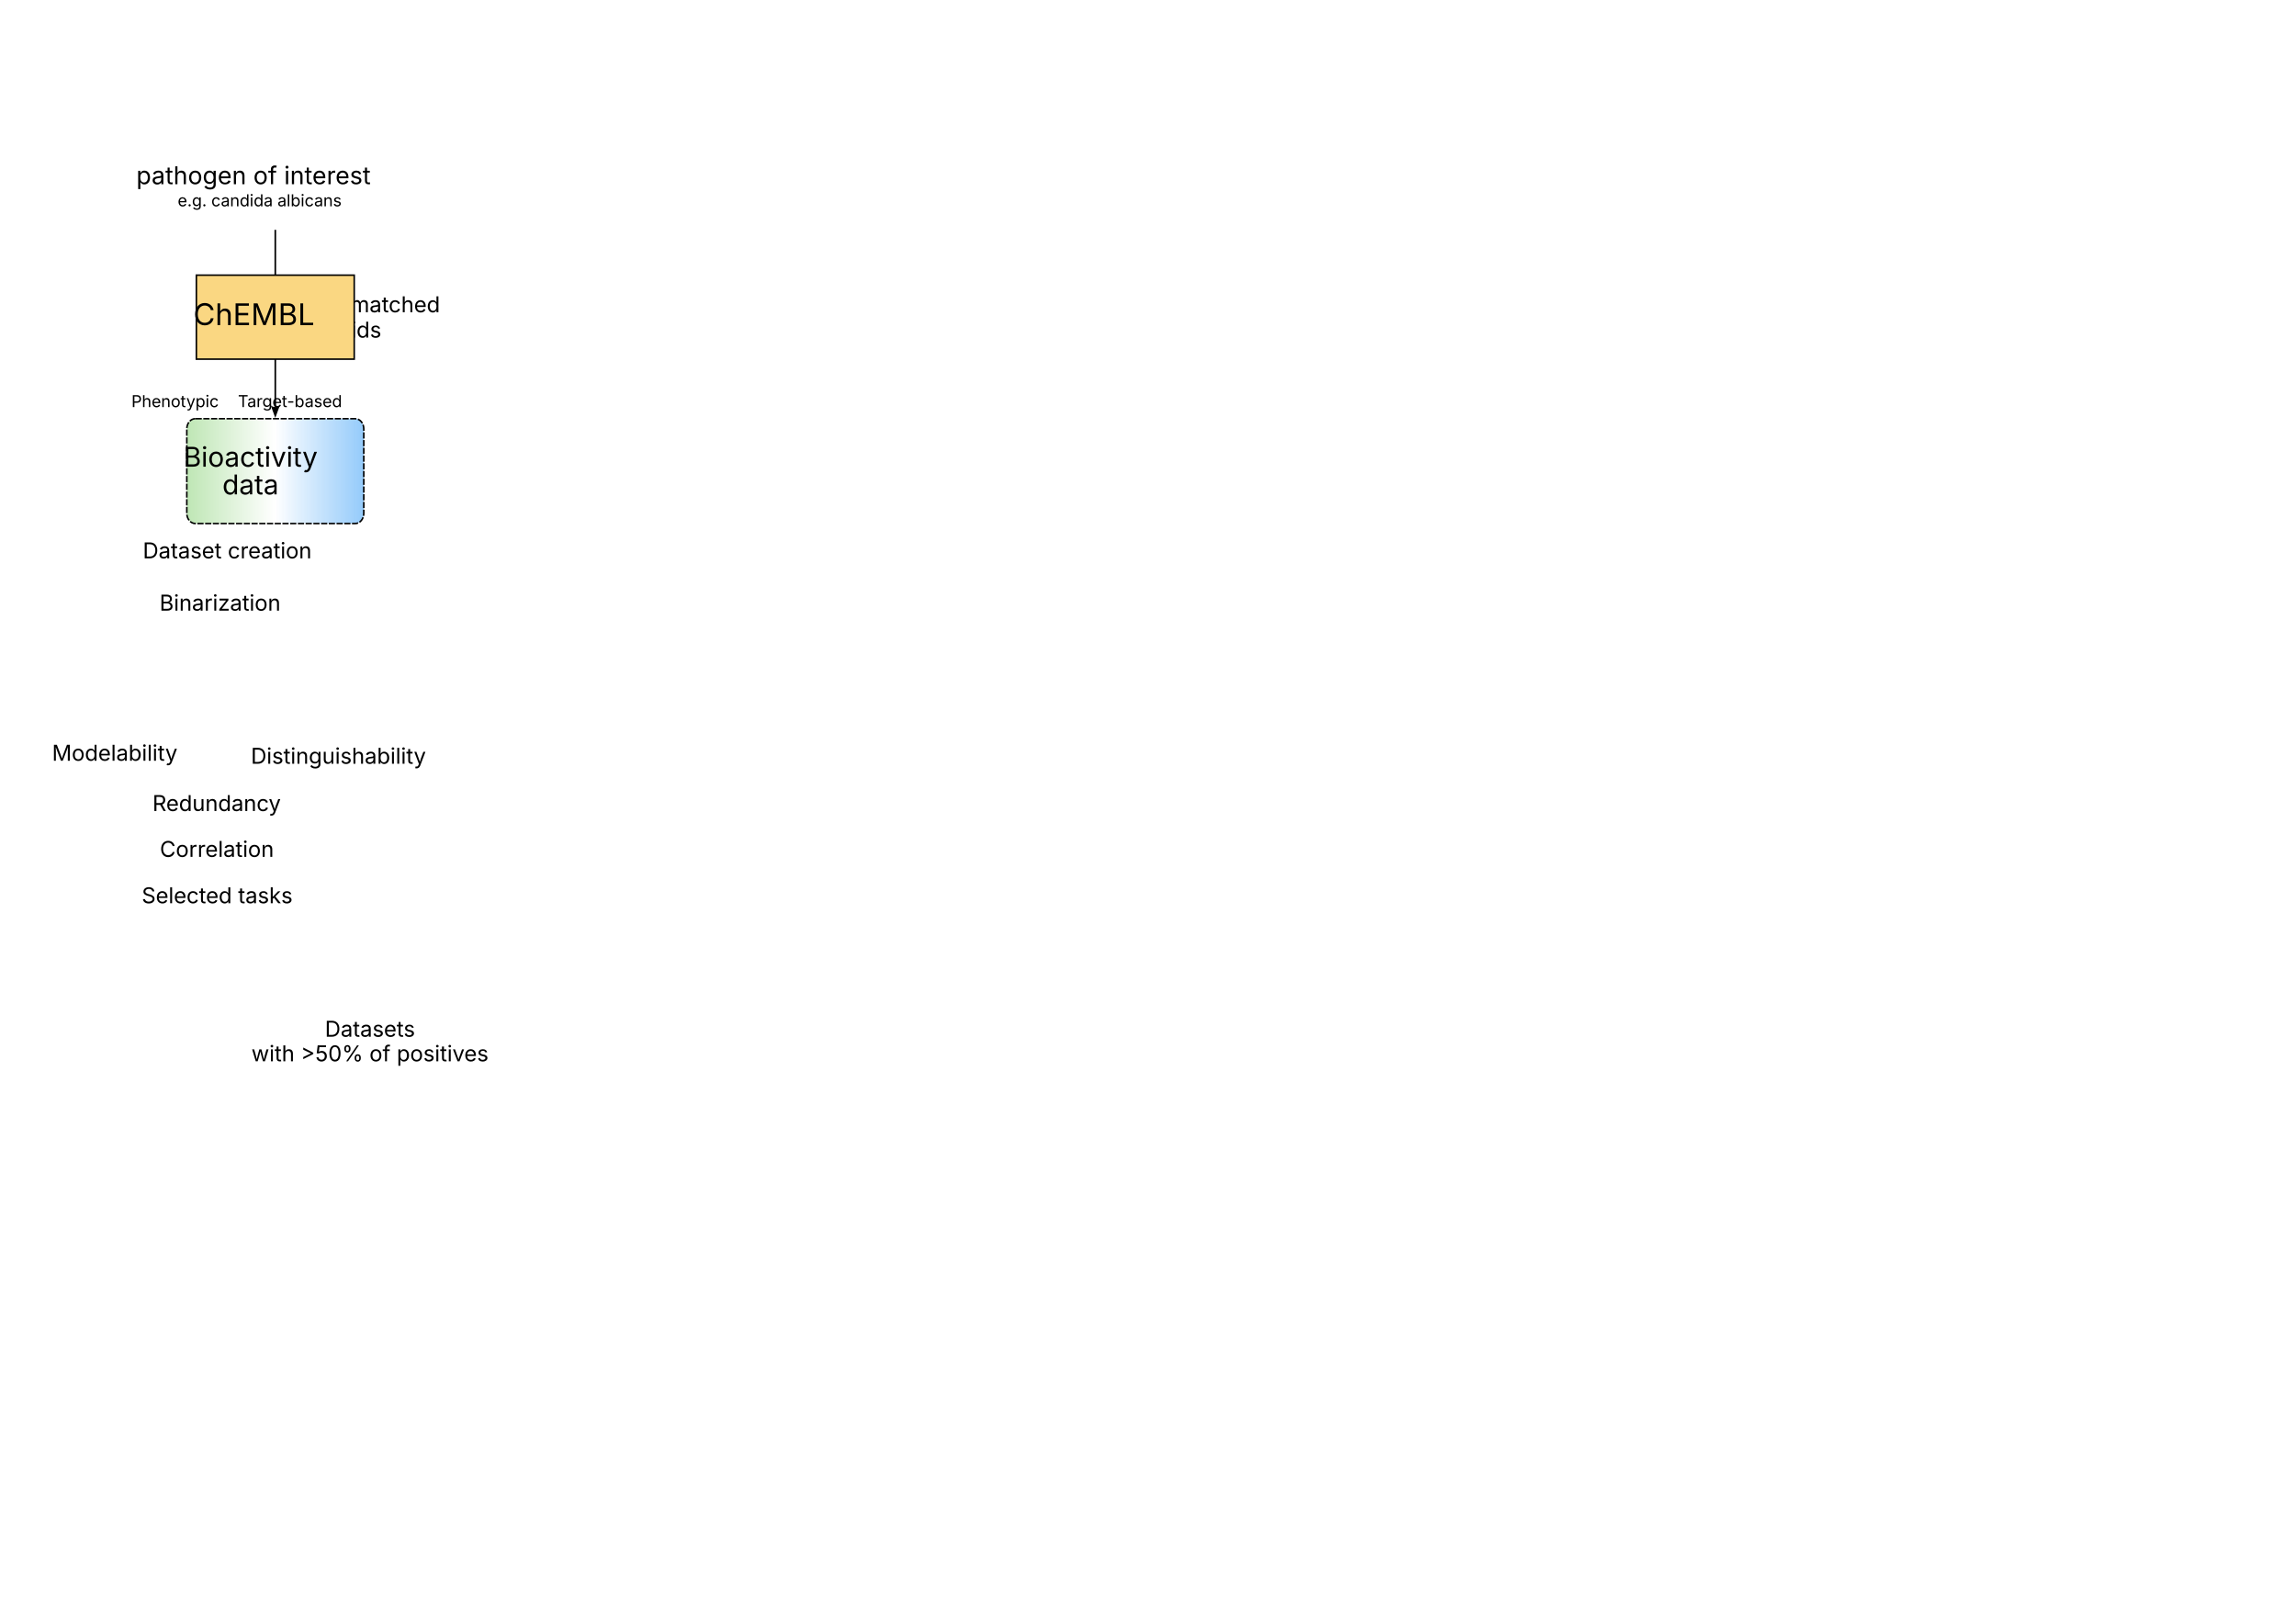
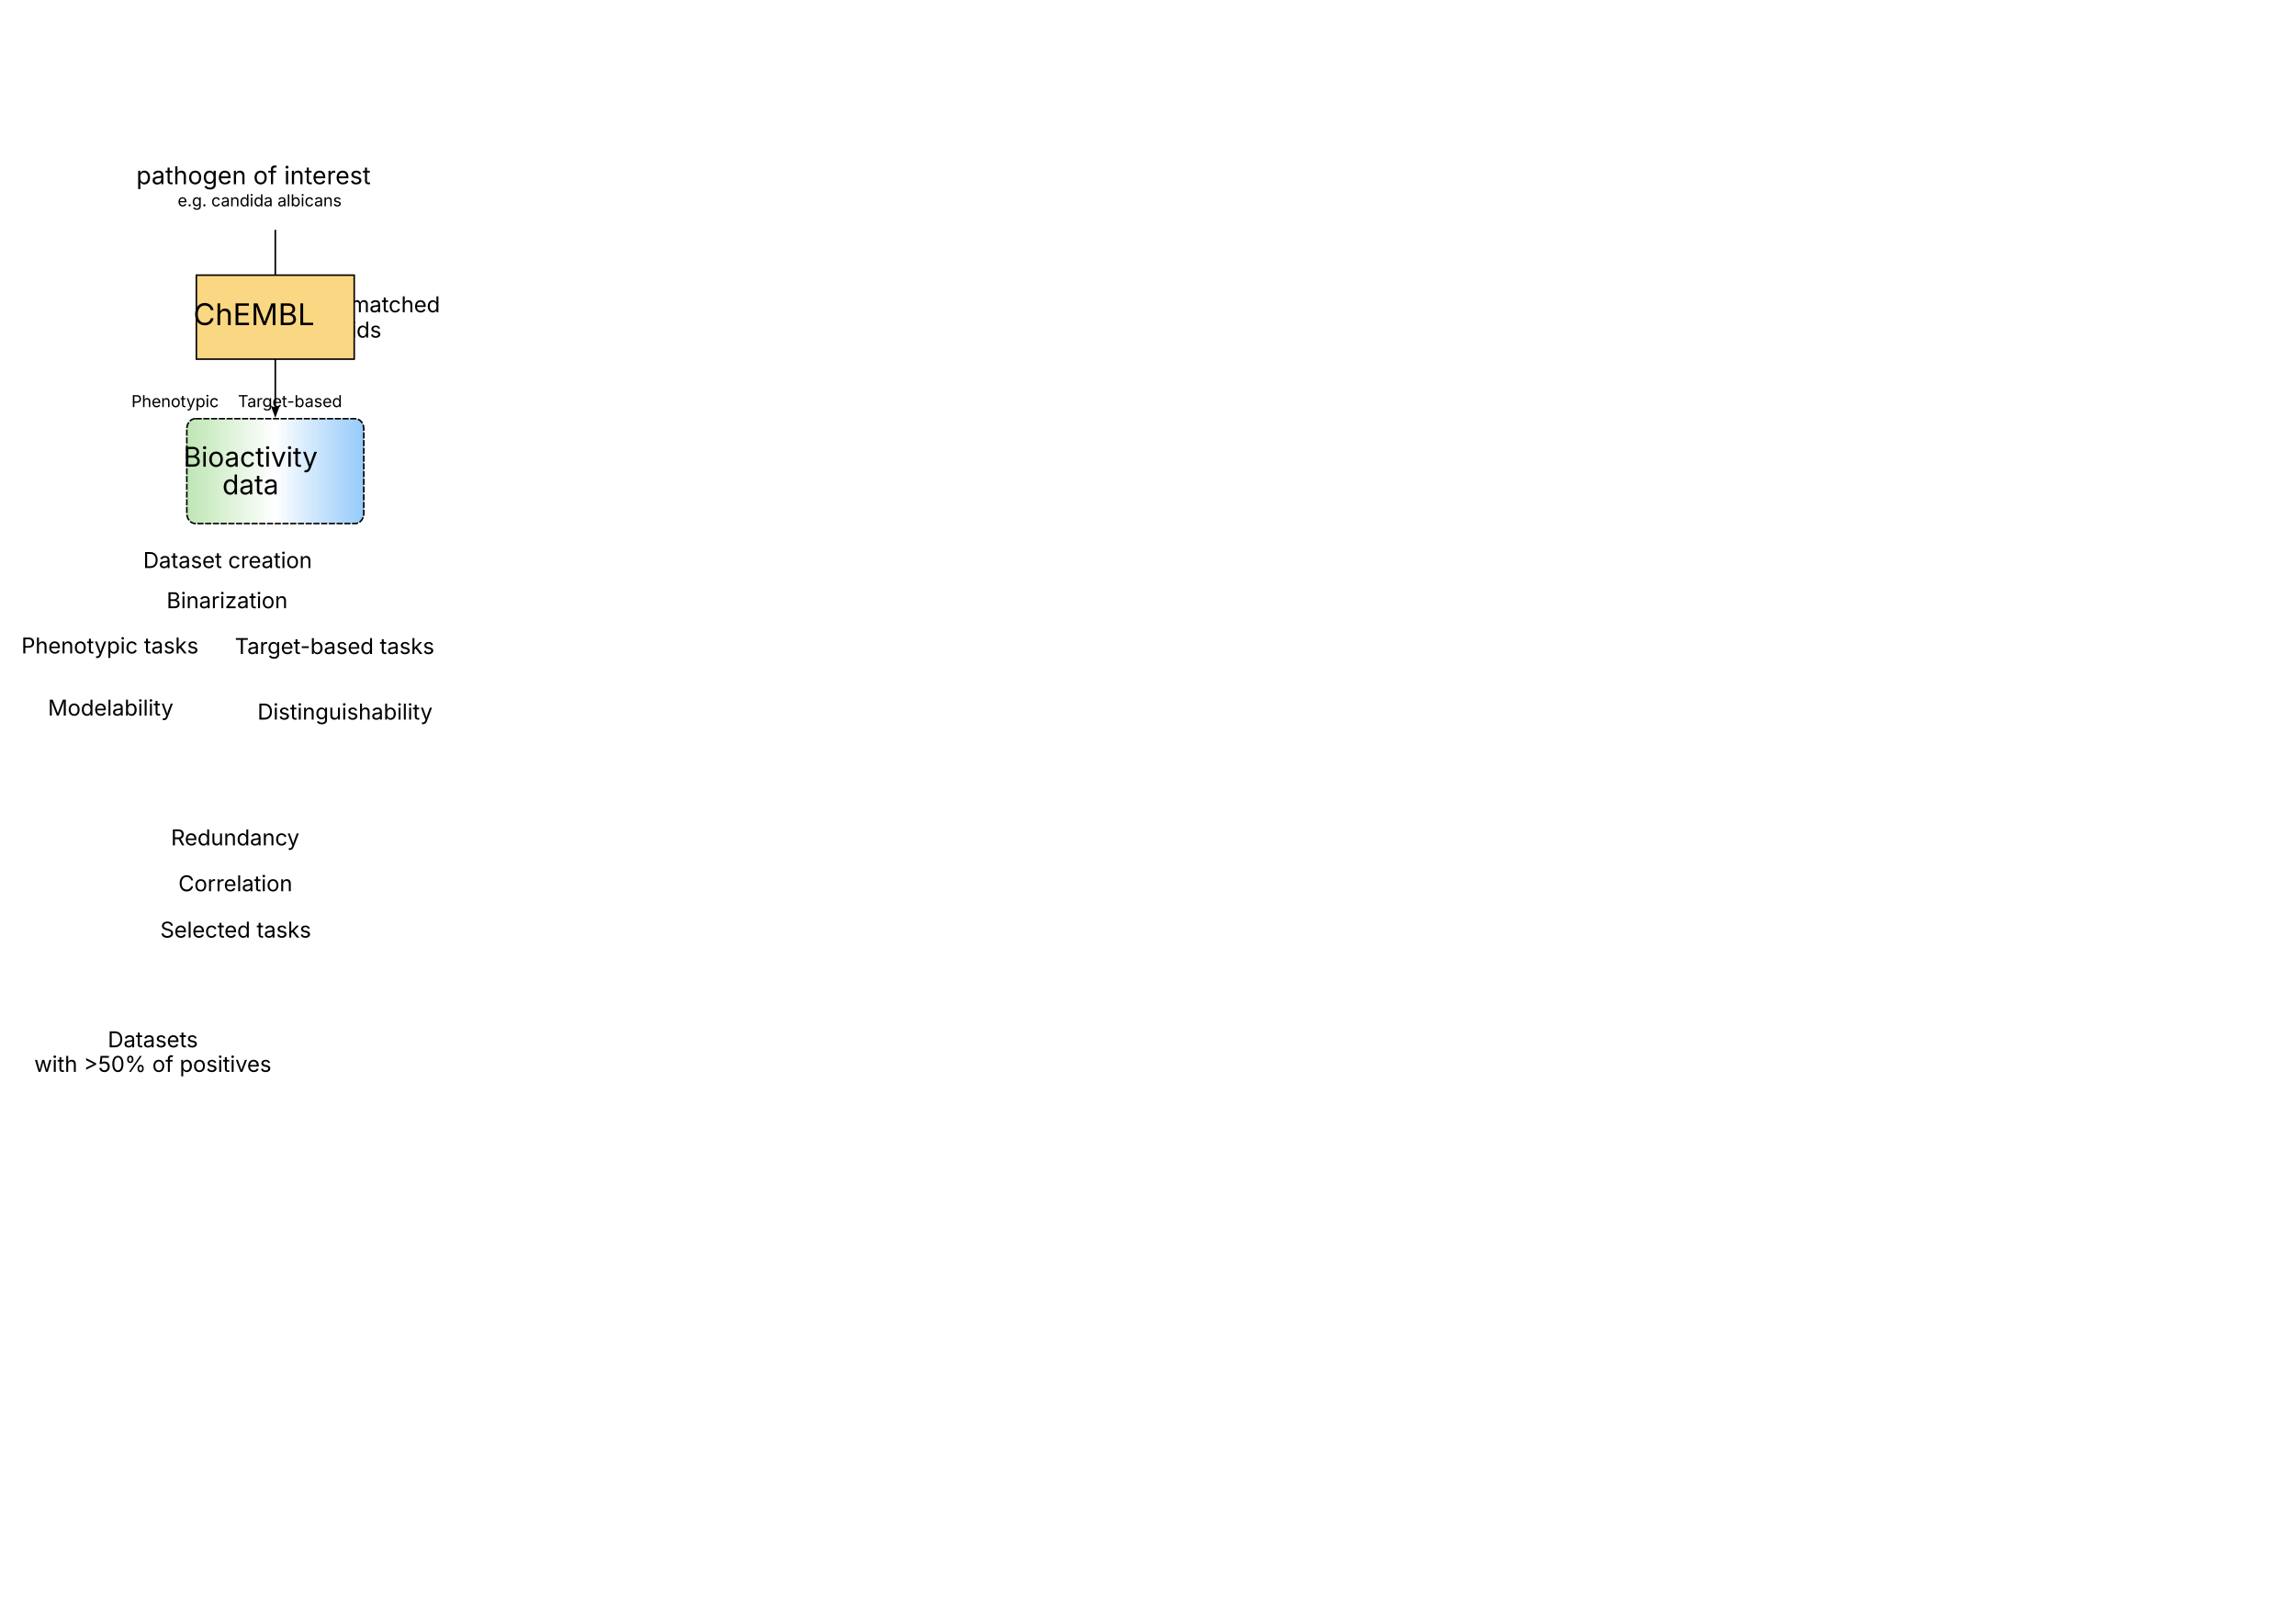
<svg xmlns="http://www.w3.org/2000/svg" xmlns:xlink="http://www.w3.org/1999/xlink" width="297mm" height="210mm" viewBox="0 0 297 210" version="1.1" id="svg5">
  <defs id="defs2">
    <linearGradient id="linearGradient1238">
      <stop style="stop-color:#bee6b4;stop-opacity:1;" offset="0" id="stop1234" />
      <stop style="stop-color:#ffffff;stop-opacity:1;" offset="0.498" id="stop1236" />
      <stop style="stop-color:#8dc7fa;stop-opacity:0.941;" offset="1" id="stop1650" />
    </linearGradient>
    <marker style="overflow:visible" id="Arrow2" refX="0" refY="0" orient="auto-start-reverse" markerWidth="7.7" markerHeight="5.6" viewBox="0 0 7.7 5.6" preserveAspectRatio="xMidYMid">
      <path transform="scale(0.7)" d="M -2,-4 9,0 -2,4 c 2,-2.33 2,-5.66 0,-8 z" style="fill:context-stroke;fill-rule:evenodd;stroke:none" id="arrow2L" />
    </marker>
    <rect x="341.293" y="86.302" width="12.308" height="22.808" id="rect2690" />
    <linearGradient xlink:href="#linearGradient1238" id="linearGradient1240" x1="22.118" y1="61.154" x2="45.211" y2="61.154" gradientUnits="userSpaceOnUse" />
  </defs>
  <g id="layer1">
    <path style="fill:#fad782;fill-opacity:1;stroke:#000000;stroke-width:0.211;stroke-dasharray:none;stroke-opacity:1;marker-end:url(#Arrow2)" d="M 35.611,29.725 V 52.723" id="path5959" />
    <text xml:space="preserve" style="font-size:3.175px;line-height:0.9;fill:#000000;stroke-width:0.265" x="35.566" y="23.823" id="text113">
      <tspan id="tspan111" style="font-style:normal;font-variant:normal;font-weight:normal;font-stretch:normal;font-family:Inter;-inkscape-font-specification:Inter;text-align:center;text-anchor:middle;stroke-width:0.265" x="35.566" y="23.823">pathogen of interest</tspan>
      <tspan style="font-style:normal;font-variant:normal;font-weight:normal;font-stretch:normal;font-size:2.117px;font-family:Inter;-inkscape-font-specification:Inter;text-align:center;text-anchor:middle;stroke-width:0.265" x="35.566" y="26.68" id="tspan273">e.g. candida albicans</tspan>
    </text>
    <g id="g5957" transform="translate(-3.754034,0.3761837)">
      <text xml:space="preserve" style="font-size:3.175px;line-height:1;fill:#000000;stroke-width:0.265" x="67.823" y="40.012" id="text113-55">
        <tspan style="font-style:normal;font-variant:normal;font-weight:normal;font-stretch:normal;font-size:2.822px;font-family:Inter;-inkscape-font-specification:Inter;text-align:end;text-anchor:end;stroke-width:0.265" x="67.823" y="40.012" id="tspan2811">xN matched</tspan>
        <tspan style="font-style:normal;font-variant:normal;font-weight:normal;font-stretch:normal;font-size:2.822px;font-family:Inter;-inkscape-font-specification:Inter;text-align:end;text-anchor:end;stroke-width:0.265" x="67.823" y="43.187" id="tspan5906" />
      </text>
      <text xml:space="preserve" style="font-size:3.175px;line-height:1;fill:#000000;stroke-width:0.265" x="60.225" y="43.291" id="text113-55-4">
        <tspan style="font-style:normal;font-variant:normal;font-weight:normal;font-stretch:normal;font-size:2.822px;font-family:Inter;-inkscape-font-specification:Inter;text-align:end;text-anchor:end;stroke-width:0.265" x="60.225" y="43.291" id="tspan2811-5">taxids</tspan>
        <tspan style="font-style:normal;font-variant:normal;font-weight:normal;font-stretch:normal;font-size:2.822px;font-family:Inter;-inkscape-font-specification:Inter;text-align:end;text-anchor:end;stroke-width:0.265" x="60.225" y="46.466" id="tspan5906-2" />
      </text>
    </g>
    <text xml:space="preserve" style="font-size:3.175px;line-height:1;fill:#000000;stroke-width:0.265" x="33.854" y="52.653" id="text113-55-0">
      <tspan style="font-style:normal;font-variant:normal;font-weight:normal;font-stretch:normal;font-size:2.117px;font-family:Inter;-inkscape-font-specification:Inter;text-align:end;text-anchor:end;stroke-width:0.265" x="33.854" y="52.653" id="tspan2811-6">Phenotypic</tspan>
      <tspan style="font-style:normal;font-variant:normal;font-weight:normal;font-stretch:normal;font-size:2.822px;font-family:Inter;-inkscape-font-specification:Inter;text-align:end;text-anchor:end;stroke-width:0.265" x="33.854" y="55.828" id="tspan5906-26" />
    </text>
    <text xml:space="preserve" style="font-size:3.175px;line-height:1;fill:#000000;stroke-width:0.265" x="49.8" y="52.647" id="text113-55-4-1">
      <tspan style="font-style:normal;font-variant:normal;font-weight:normal;font-stretch:normal;font-size:2.117px;font-family:Inter;-inkscape-font-specification:Inter;text-align:end;text-anchor:end;stroke-width:0.265" x="49.8" y="52.647" id="tspan2811-5-8">Target-based</tspan>
      <tspan style="font-style:normal;font-variant:normal;font-weight:normal;font-stretch:normal;font-size:2.822px;font-family:Inter;-inkscape-font-specification:Inter;text-align:end;text-anchor:end;stroke-width:0.265" x="49.8" y="55.822" id="tspan5906-2-7" />
    </text>
-     <text xml:space="preserve" style="font-size:3.175px;line-height:1;fill:#000000;stroke-width:0.265" x="41.857" y="78.975" id="text113-55-4-1-2">
-       <tspan style="font-style:normal;font-variant:normal;font-weight:normal;font-stretch:normal;font-size:2.822px;font-family:Inter;-inkscape-font-specification:Inter;text-align:end;text-anchor:end;stroke-width:0.265" x="41.857" y="78.975" id="tspan2811-5-8-3">Binarization</tspan>
-       <tspan style="font-style:normal;font-variant:normal;font-weight:normal;font-stretch:normal;font-size:2.822px;font-family:Inter;-inkscape-font-specification:Inter;text-align:end;text-anchor:end;stroke-width:0.265" x="41.857" y="82.15" id="tspan5906-2-7-7" />
+     <text xml:space="preserve" style="font-size:3.175px;line-height:1;fill:#000000;stroke-width:0.265" x="42.764" y="78.663" id="text113-55-4-1-2">
+       <tspan style="font-style:normal;font-variant:normal;font-weight:normal;font-stretch:normal;font-size:2.822px;font-family:Inter;-inkscape-font-specification:Inter;text-align:end;text-anchor:end;stroke-width:0.265" x="42.764" y="78.663" id="tspan2811-5-8-3">Binarization</tspan>
+       <tspan style="font-style:normal;font-variant:normal;font-weight:normal;font-stretch:normal;font-size:2.822px;font-family:Inter;-inkscape-font-specification:Inter;text-align:end;text-anchor:end;stroke-width:0.265" x="42.764" y="81.838" id="tspan5906-2-7-7" />
    </text>
-     <text xml:space="preserve" style="font-size:3.175px;line-height:1;fill:#000000;stroke-width:0.265" x="50.632" y="134.085" id="text113-55-4-1-2-36">
-       <tspan style="font-style:normal;font-variant:normal;font-weight:normal;font-stretch:normal;font-size:2.822px;font-family:Inter;-inkscape-font-specification:Inter;text-align:center;text-anchor:middle;stroke-width:0.265" x="50.632" y="134.085" id="tspan2811-5-8-3-7">Datasets</tspan>
-       <tspan style="font-style:normal;font-variant:normal;font-weight:normal;font-stretch:normal;font-size:2.822px;font-family:Inter;-inkscape-font-specification:Inter;text-align:center;text-anchor:middle;stroke-width:0.265" x="50.632" y="137.26" id="tspan490">with &gt;50% of positives</tspan>
-       <tspan style="font-style:normal;font-variant:normal;font-weight:normal;font-stretch:normal;font-size:2.822px;font-family:Inter;-inkscape-font-specification:Inter;text-align:center;text-anchor:middle;stroke-width:0.265" x="50.632" y="140.435" id="tspan5906-2-7-7-5" />
+     <text xml:space="preserve" style="font-size:3.175px;line-height:1;fill:#000000;stroke-width:0.265" x="31.228" y="84.515" id="text113-55-4-1-2-367">
+       <tspan style="font-style:normal;font-variant:normal;font-weight:normal;font-stretch:normal;font-size:2.822px;font-family:Inter;-inkscape-font-specification:Inter;text-align:end;text-anchor:end;stroke-width:0.265" x="31.228" y="84.515" id="tspan2811-5-8-3-5">Phenotypic tasks</tspan>
+       <tspan style="font-style:normal;font-variant:normal;font-weight:normal;font-stretch:normal;font-size:2.822px;font-family:Inter;-inkscape-font-specification:Inter;text-align:end;text-anchor:end;stroke-width:0.265" x="31.228" y="87.69" id="tspan5906-2-7-7-3" />
    </text>
-     <text xml:space="preserve" style="font-size:3.175px;line-height:1;fill:#000000;stroke-width:0.265" x="45.874" y="72.213" id="text113-55-4-1-2-3">
-       <tspan style="font-style:normal;font-variant:normal;font-weight:normal;font-stretch:normal;font-size:2.822px;font-family:Inter;-inkscape-font-specification:Inter;text-align:end;text-anchor:end;stroke-width:0.265" x="45.874" y="72.213" id="tspan2811-5-8-3-6">Dataset creation</tspan>
-       <tspan style="font-style:normal;font-variant:normal;font-weight:normal;font-stretch:normal;font-size:2.822px;font-family:Inter;-inkscape-font-specification:Inter;text-align:end;text-anchor:end;stroke-width:0.265" x="45.874" y="75.388" id="tspan5906-2-7-7-7" />
+     <text xml:space="preserve" style="font-size:3.175px;line-height:1;fill:#000000;stroke-width:0.265" x="61.734" y="84.586" id="text113-55-4-1-2-367-5">
+       <tspan style="font-style:normal;font-variant:normal;font-weight:normal;font-stretch:normal;font-size:2.822px;font-family:Inter;-inkscape-font-specification:Inter;text-align:end;text-anchor:end;stroke-width:0.265" x="61.734" y="84.586" id="tspan2811-5-8-3-5-6">Target-based tasks</tspan>
+       <tspan style="font-style:normal;font-variant:normal;font-weight:normal;font-stretch:normal;font-size:2.822px;font-family:Inter;-inkscape-font-specification:Inter;text-align:end;text-anchor:end;stroke-width:0.265" x="61.734" y="87.761" id="tspan5906-2-7-7-3-2" />
    </text>
-     <text xml:space="preserve" style="font-size:3.175px;line-height:1;fill:#000000;stroke-width:0.265" x="43.402" y="116.821" id="text113-55-4-1-2-5">
-       <tspan style="font-style:normal;font-variant:normal;font-weight:normal;font-stretch:normal;font-size:2.822px;font-family:Inter;-inkscape-font-specification:Inter;text-align:end;text-anchor:end;stroke-width:0.265" x="43.402" y="116.821" id="tspan2811-5-8-3-9">Selected tasks</tspan>
-       <tspan style="font-style:normal;font-variant:normal;font-weight:normal;font-stretch:normal;font-size:2.822px;font-family:Inter;-inkscape-font-specification:Inter;text-align:end;text-anchor:end;stroke-width:0.265" x="43.402" y="119.996" id="tspan5906-2-7-7-2" />
+     <text xml:space="preserve" style="font-size:3.175px;line-height:1;fill:#000000;stroke-width:0.265" x="22.546" y="135.452" id="text113-55-4-1-2-36">
+       <tspan style="font-style:normal;font-variant:normal;font-weight:normal;font-stretch:normal;font-size:2.822px;font-family:Inter;-inkscape-font-specification:Inter;text-align:center;text-anchor:middle;stroke-width:0.265" x="22.546" y="135.452" id="tspan2811-5-8-3-7">Datasets</tspan>
+       <tspan style="font-style:normal;font-variant:normal;font-weight:normal;font-stretch:normal;font-size:2.822px;font-family:Inter;-inkscape-font-specification:Inter;text-align:center;text-anchor:middle;stroke-width:0.265" x="22.546" y="138.627" id="tspan490">with &gt;50% of positives</tspan>
+       <tspan style="font-style:normal;font-variant:normal;font-weight:normal;font-stretch:normal;font-size:2.822px;font-family:Inter;-inkscape-font-specification:Inter;text-align:center;text-anchor:middle;stroke-width:0.265" x="22.546" y="141.802" id="tspan5906-2-7-7-5" />
    </text>
-     <text xml:space="preserve" style="font-size:3.175px;line-height:1;fill:#000000;stroke-width:0.265" x="28.51" y="98.388" id="text113-55-4-1-2-5-2">
-       <tspan style="font-style:normal;font-variant:normal;font-weight:normal;font-stretch:normal;font-size:2.822px;font-family:Inter;-inkscape-font-specification:Inter;text-align:end;text-anchor:end;stroke-width:0.265" x="28.51" y="98.388" id="tspan2811-5-8-3-9-8">Modelability</tspan>
-       <tspan style="font-style:normal;font-variant:normal;font-weight:normal;font-stretch:normal;font-size:2.822px;font-family:Inter;-inkscape-font-specification:Inter;text-align:end;text-anchor:end;stroke-width:0.265" x="28.51" y="101.563" id="tspan5906-2-7-7-2-9" />
+     <text xml:space="preserve" style="font-size:3.175px;line-height:1;fill:#000000;stroke-width:0.265" x="45.92" y="73.466" id="text113-55-4-1-2-3">
+       <tspan style="font-style:normal;font-variant:normal;font-weight:normal;font-stretch:normal;font-size:2.822px;font-family:Inter;-inkscape-font-specification:Inter;text-align:end;text-anchor:end;stroke-width:0.265" x="45.92" y="73.466" id="tspan2811-5-8-3-6">Dataset creation</tspan>
+       <tspan style="font-style:normal;font-variant:normal;font-weight:normal;font-stretch:normal;font-size:2.822px;font-family:Inter;-inkscape-font-specification:Inter;text-align:end;text-anchor:end;stroke-width:0.265" x="45.92" y="76.641" id="tspan5906-2-7-7-7" />
    </text>
-     <text xml:space="preserve" style="font-size:3.175px;line-height:1;fill:#000000;stroke-width:0.265" x="60.659" y="98.781" id="text113-55-4-1-2-5-2-7">
-       <tspan style="font-style:normal;font-variant:normal;font-weight:normal;font-stretch:normal;font-size:2.822px;font-family:Inter;-inkscape-font-specification:Inter;text-align:end;text-anchor:end;stroke-width:0.265" x="60.659" y="98.781" id="tspan2811-5-8-3-9-8-3">Distinguishability</tspan>
-       <tspan style="font-style:normal;font-variant:normal;font-weight:normal;font-stretch:normal;font-size:2.822px;font-family:Inter;-inkscape-font-specification:Inter;text-align:end;text-anchor:end;stroke-width:0.265" x="60.659" y="101.956" id="tspan5906-2-7-7-2-9-6" />
+     <text xml:space="preserve" style="font-size:3.175px;line-height:1;fill:#000000;stroke-width:0.265" x="45.796" y="121.262" id="text113-55-4-1-2-5">
+       <tspan style="font-style:normal;font-variant:normal;font-weight:normal;font-stretch:normal;font-size:2.822px;font-family:Inter;-inkscape-font-specification:Inter;text-align:end;text-anchor:end;stroke-width:0.265" x="45.796" y="121.262" id="tspan2811-5-8-3-9">Selected tasks</tspan>
+       <tspan style="font-style:normal;font-variant:normal;font-weight:normal;font-stretch:normal;font-size:2.822px;font-family:Inter;-inkscape-font-specification:Inter;text-align:end;text-anchor:end;stroke-width:0.265" x="45.796" y="124.437" id="tspan5906-2-7-7-2" />
    </text>
-     <text xml:space="preserve" style="font-size:3.175px;line-height:1;fill:#000000;stroke-width:0.265" x="41.887" y="104.895" id="text113-55-4-1-2-5-2-7-3">
-       <tspan style="font-style:normal;font-variant:normal;font-weight:normal;font-stretch:normal;font-size:2.822px;font-family:Inter;-inkscape-font-specification:Inter;text-align:end;text-anchor:end;stroke-width:0.265" x="41.887" y="104.895" id="tspan2811-5-8-3-9-8-3-5">Redundancy</tspan>
-       <tspan style="font-style:normal;font-variant:normal;font-weight:normal;font-stretch:normal;font-size:2.822px;font-family:Inter;-inkscape-font-specification:Inter;text-align:end;text-anchor:end;stroke-width:0.265" x="41.887" y="108.07" id="tspan5906-2-7-7-2-9-6-6" />
+     <text xml:space="preserve" style="font-size:3.175px;line-height:1;fill:#000000;stroke-width:0.265" x="27.984" y="92.551" id="text113-55-4-1-2-5-2">
+       <tspan style="font-style:normal;font-variant:normal;font-weight:normal;font-stretch:normal;font-size:2.822px;font-family:Inter;-inkscape-font-specification:Inter;text-align:end;text-anchor:end;stroke-width:0.265" x="27.984" y="92.551" id="tspan2811-5-8-3-9-8">Modelability</tspan>
+       <tspan style="font-style:normal;font-variant:normal;font-weight:normal;font-stretch:normal;font-size:2.822px;font-family:Inter;-inkscape-font-specification:Inter;text-align:end;text-anchor:end;stroke-width:0.265" x="27.984" y="95.726" id="tspan5906-2-7-7-2-9" />
    </text>
-     <text xml:space="preserve" style="font-size:3.175px;line-height:1;fill:#000000;stroke-width:0.265" x="40.989" y="110.828" id="text113-55-4-1-2-5-2-7-3-3">
-       <tspan style="font-style:normal;font-variant:normal;font-weight:normal;font-stretch:normal;font-size:2.822px;font-family:Inter;-inkscape-font-specification:Inter;text-align:end;text-anchor:end;stroke-width:0.265" x="40.989" y="110.828" id="tspan2811-5-8-3-9-8-3-5-6">Correlation</tspan>
-       <tspan style="font-style:normal;font-variant:normal;font-weight:normal;font-stretch:normal;font-size:2.822px;font-family:Inter;-inkscape-font-specification:Inter;text-align:end;text-anchor:end;stroke-width:0.265" x="40.989" y="114.002" id="tspan5906-2-7-7-2-9-6-6-7" />
+     <text xml:space="preserve" style="font-size:3.175px;line-height:1;fill:#000000;stroke-width:0.265" x="61.511" y="93.067" id="text113-55-4-1-2-5-2-7">
+       <tspan style="font-style:normal;font-variant:normal;font-weight:normal;font-stretch:normal;font-size:2.822px;font-family:Inter;-inkscape-font-specification:Inter;text-align:end;text-anchor:end;stroke-width:0.265" x="61.511" y="93.067" id="tspan2811-5-8-3-9-8-3">Distinguishability</tspan>
+       <tspan style="font-style:normal;font-variant:normal;font-weight:normal;font-stretch:normal;font-size:2.822px;font-family:Inter;-inkscape-font-specification:Inter;text-align:end;text-anchor:end;stroke-width:0.265" x="61.511" y="96.242" id="tspan5906-2-7-7-2-9-6" />
+     </text>
+     <text xml:space="preserve" style="font-size:3.175px;line-height:1;fill:#000000;stroke-width:0.265" x="44.281" y="109.336" id="text113-55-4-1-2-5-2-7-3">
+       <tspan style="font-style:normal;font-variant:normal;font-weight:normal;font-stretch:normal;font-size:2.822px;font-family:Inter;-inkscape-font-specification:Inter;text-align:end;text-anchor:end;stroke-width:0.265" x="44.281" y="109.336" id="tspan2811-5-8-3-9-8-3-5">Redundancy</tspan>
+       <tspan style="font-style:normal;font-variant:normal;font-weight:normal;font-stretch:normal;font-size:2.822px;font-family:Inter;-inkscape-font-specification:Inter;text-align:end;text-anchor:end;stroke-width:0.265" x="44.281" y="112.511" id="tspan5906-2-7-7-2-9-6-6" />
+     </text>
+     <text xml:space="preserve" style="font-size:3.175px;line-height:1;fill:#000000;stroke-width:0.265" x="43.383" y="115.268" id="text113-55-4-1-2-5-2-7-3-3">
+       <tspan style="font-style:normal;font-variant:normal;font-weight:normal;font-stretch:normal;font-size:2.822px;font-family:Inter;-inkscape-font-specification:Inter;text-align:end;text-anchor:end;stroke-width:0.265" x="43.383" y="115.268" id="tspan2811-5-8-3-9-8-3-5-6">Correlation</tspan>
+       <tspan style="font-style:normal;font-variant:normal;font-weight:normal;font-stretch:normal;font-size:2.822px;font-family:Inter;-inkscape-font-specification:Inter;text-align:end;text-anchor:end;stroke-width:0.265" x="43.383" y="118.443" id="tspan5906-2-7-7-2-9-6-6-7" />
    </text>
    <text xml:space="preserve" style="font-size:3.175px;line-height:1;fill:#000000;stroke-width:0.265" x="243.732" y="31.175" id="text113-3">
      <tspan style="font-style:normal;font-variant:normal;font-weight:normal;font-stretch:normal;font-size:2.822px;font-family:Inter;-inkscape-font-specification:Inter;text-align:end;text-anchor:end;stroke-width:0.265" x="243.732" y="31.175" id="tspan2624" />
    </text>
    <rect style="fill:#fad782;fill-opacity:1;stroke:#000000;stroke-width:0.2;stroke-dasharray:none;stroke-opacity:1" id="rect321" width="20.421" height="10.864" x="25.4" y="35.586" />
    <text xml:space="preserve" style="font-style:normal;font-variant:normal;font-weight:normal;font-stretch:normal;font-size:3.881px;font-family:Inter;-inkscape-font-specification:Inter;text-align:center;text-anchor:middle;fill:#000000;stroke-width:0.265" x="35.583" y="42.044" id="text325">
      <tspan id="tspan323" style="font-size:3.881px;stroke-width:0.265" x="35.583" y="42.044">ChEMBL</tspan>
    </text>
    <text xml:space="preserve" style="font-size:3.175px;line-height:1;fill:#000000;stroke-width:0.265;stroke-dasharray:none" x="62.642" y="14.03" id="text113-5">
      <tspan style="font-style:normal;font-variant:normal;font-weight:normal;font-stretch:normal;font-size:2.822px;font-family:Inter;-inkscape-font-specification:Inter;text-align:center;writing-mode:lr-tb;text-anchor:middle;stroke-width:0.265;stroke-dasharray:none" x="62.642" y="14.03" id="tspan2754" />
    </text>
    <text xml:space="preserve" transform="scale(0.2645833)" id="text2688" style="font-style:normal;font-variant:normal;font-weight:normal;font-stretch:normal;font-size:14.667px;font-family:Inter;-inkscape-font-specification:Inter;text-align:center;writing-mode:lr-tb;white-space:pre;shape-inside:url(#rect2690);display:inline;fill:#fad782;fill-opacity:1;stroke:#000000;stroke-width:0.756;stroke-dasharray:none;stroke-opacity:1" />
    <g id="g2022" transform="translate(1.946152,-0.223523)" style="fill-opacity:1;fill:url(#linearGradient1240)">
      <path id="rect1885" style="fill:url(#linearGradient1240);fill-opacity:1;stroke:#000000;stroke-width:0.2;stroke-dasharray:0.8, 0.2;stroke-dashoffset:0;stroke-opacity:1" d="M 23.325 54.374 C 22.712 54.374 22.218 54.963 22.218 55.695 L 22.218 66.614 C 22.218 67.346 22.712 67.935 23.325 67.935 L 33.665 67.935 L 44.005 67.935 C 44.617 67.935 45.111 67.346 45.111 66.614 L 45.111 55.695 C 45.111 54.963 44.617 54.374 44.005 54.374 L 33.665 54.374 L 23.325 54.374 z " />
    </g>
    <g id="g5957-7" transform="translate(-23.13626,30.27968)" />
    <text xml:space="preserve" style="font-size:3.528px;line-height:1;fill:#000000;stroke-width:0.265" x="35.499" y="60.356" id="text113-55-4-1-2-3-3">
      <tspan style="font-style:normal;font-variant:normal;font-weight:normal;font-stretch:normal;font-size:3.528px;font-family:Inter;-inkscape-font-specification:Inter;text-align:center;text-anchor:middle;fill:#000000;stroke-width:0.265" x="35.499" y="60.356" id="tspan2811-5-8-3-6-6">Bioactivity</tspan>
      <tspan style="font-style:normal;font-variant:normal;font-weight:normal;font-stretch:normal;font-size:3.528px;font-family:Inter;-inkscape-font-specification:Inter;text-align:center;text-anchor:middle;fill:#000000;stroke-width:0.265" x="35.499" y="63.939" id="tspan547">data</tspan>
      <tspan style="font-style:normal;font-variant:normal;font-weight:normal;font-stretch:normal;font-size:3.528px;font-family:Inter;-inkscape-font-specification:Inter;text-align:center;text-anchor:middle;fill:#000000;stroke-width:0.265" x="35.499" y="67.467" id="tspan5906-2-7-7-7-7" />
    </text>
  </g>
</svg>
